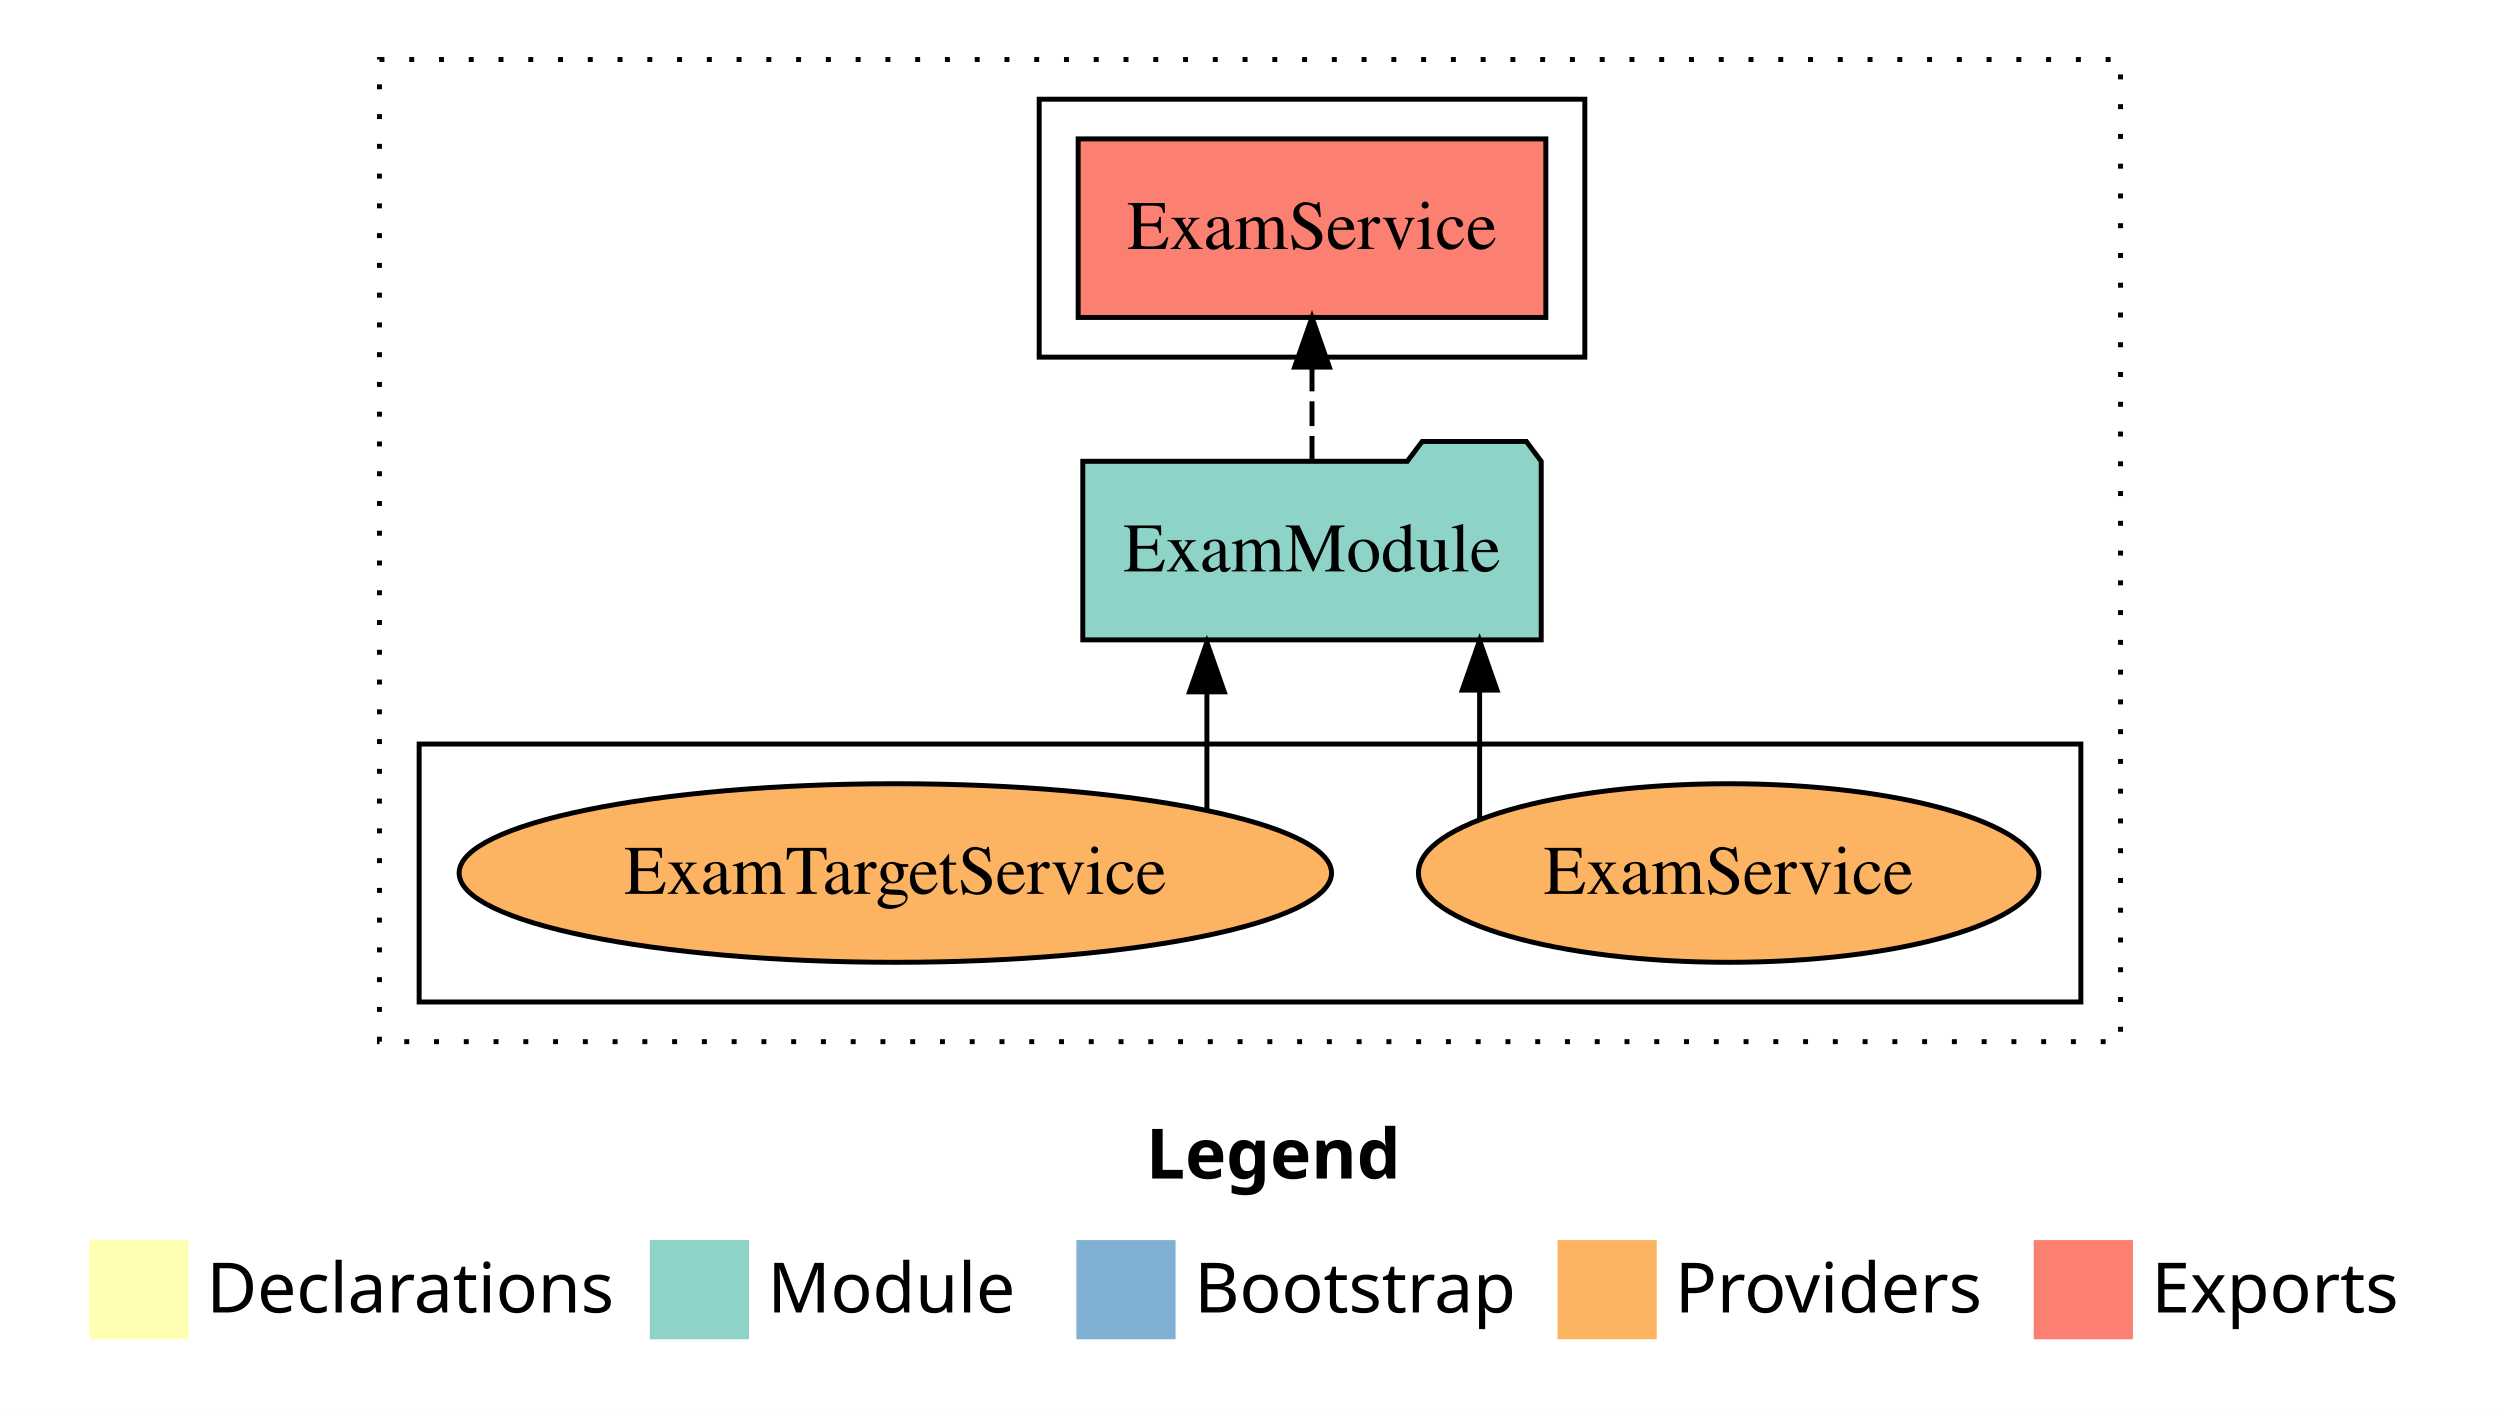
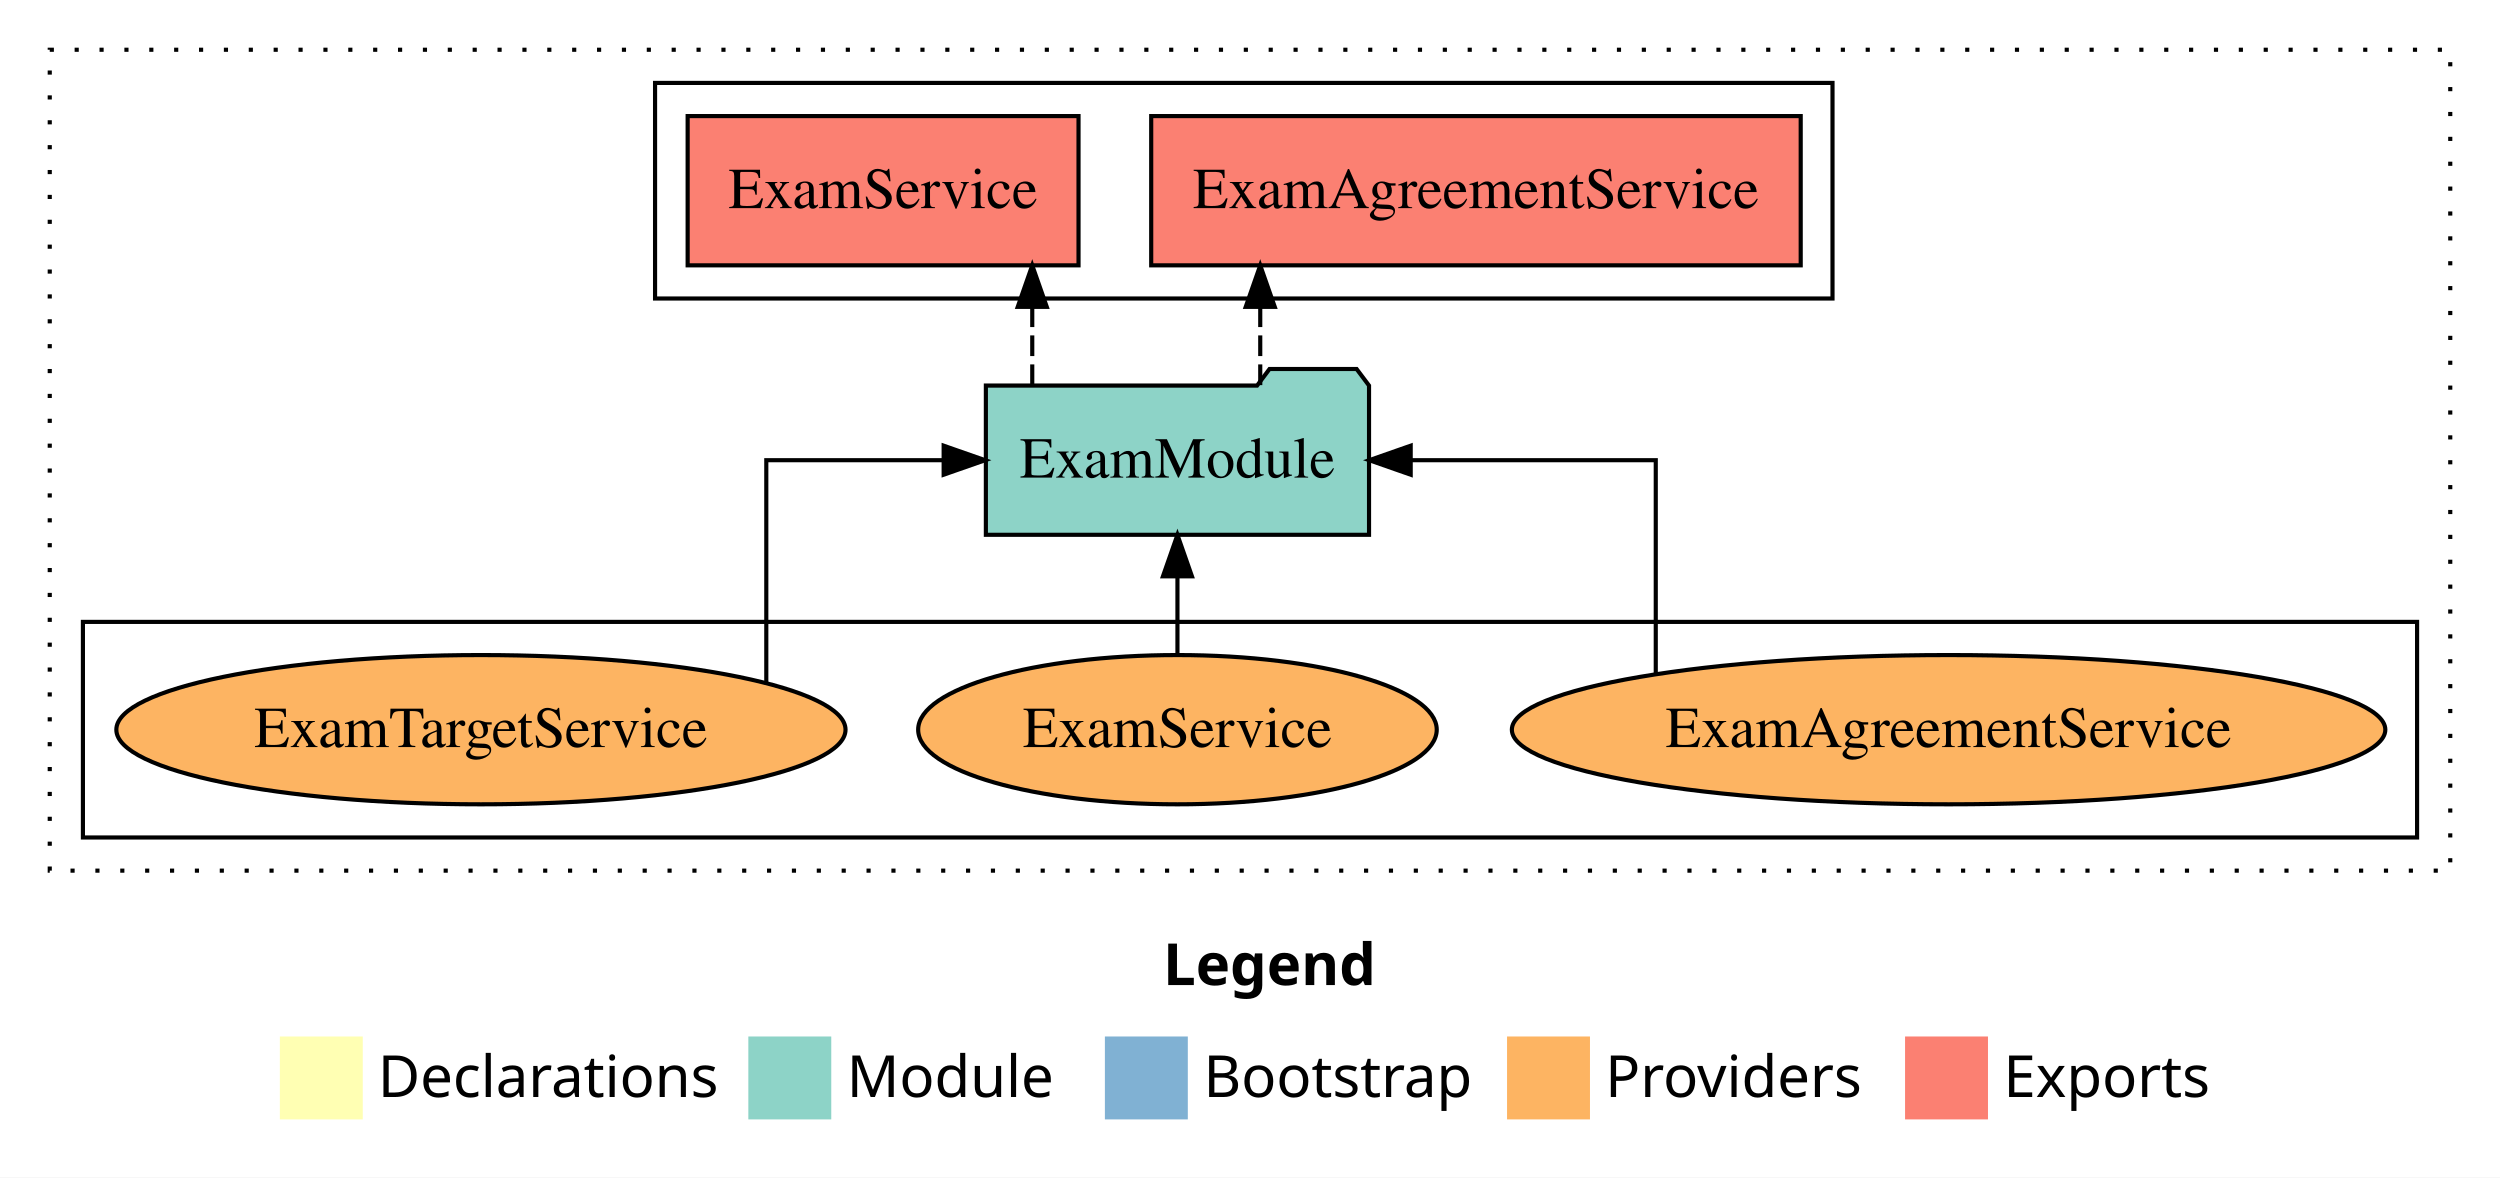
- <svg xmlns="http://www.w3.org/2000/svg" width="504pt" height="284pt" viewBox="0.00 0.00 504.00 284.00">
+ <svg xmlns="http://www.w3.org/2000/svg" width="603pt" height="284pt" viewBox="0.00 0.00 603.00 284.00">
  <g id="graph0" class="graph" transform="scale(1 1) rotate(0) translate(4 280)">
-     <polygon fill="white" stroke="transparent" points="-4,4 -4,-280 500,-280 500,4 -4,4" />
-     <text text-anchor="start" x="227.01" y="-42.4" font-family="sans-serif" font-weight="bold" font-size="14.00">Legend</text>
-     <polygon fill="#ffffb3" stroke="transparent" points="14,-10 14,-30 34,-30 34,-10 14,-10" />
-     <text text-anchor="start" x="37.63" y="-15.4" font-family="sans-serif" font-size="14.00">  Declarations</text>
-     <polygon fill="#8dd3c7" stroke="transparent" points="127,-10 127,-30 147,-30 147,-10 127,-10" />
-     <text text-anchor="start" x="150.73" y="-15.4" font-family="sans-serif" font-size="14.00">  Module</text>
-     <polygon fill="#80b1d3" stroke="transparent" points="213,-10 213,-30 233,-30 233,-10 213,-10" />
-     <text text-anchor="start" x="236.78" y="-15.4" font-family="sans-serif" font-size="14.00">  Bootstrap</text>
-     <polygon fill="#fdb462" stroke="transparent" points="310,-10 310,-30 330,-30 330,-10 310,-10" />
-     <text text-anchor="start" x="333.67" y="-15.4" font-family="sans-serif" font-size="14.00">  Providers</text>
-     <polygon fill="#fb8072" stroke="transparent" points="406,-10 406,-30 426,-30 426,-10 406,-10" />
-     <text text-anchor="start" x="429.73" y="-15.4" font-family="sans-serif" font-size="14.00">  Exports</text>
+     <polygon fill="white" stroke="transparent" points="-4,4 -4,-280 599,-280 599,4 -4,4" />
+     <text text-anchor="start" x="276.51" y="-42.4" font-family="sans-serif" font-weight="bold" font-size="14.00">Legend</text>
+     <polygon fill="#ffffb3" stroke="transparent" points="63.5,-10 63.5,-30 83.5,-30 83.5,-10 63.5,-10" />
+     <text text-anchor="start" x="87.13" y="-15.4" font-family="sans-serif" font-size="14.00">  Declarations</text>
+     <polygon fill="#8dd3c7" stroke="transparent" points="176.5,-10 176.5,-30 196.5,-30 196.5,-10 176.5,-10" />
+     <text text-anchor="start" x="200.23" y="-15.4" font-family="sans-serif" font-size="14.00">  Module</text>
+     <polygon fill="#80b1d3" stroke="transparent" points="262.5,-10 262.5,-30 282.5,-30 282.5,-10 262.5,-10" />
+     <text text-anchor="start" x="286.28" y="-15.4" font-family="sans-serif" font-size="14.00">  Bootstrap</text>
+     <polygon fill="#fdb462" stroke="transparent" points="359.5,-10 359.5,-30 379.5,-30 379.5,-10 359.5,-10" />
+     <text text-anchor="start" x="383.17" y="-15.4" font-family="sans-serif" font-size="14.00">  Providers</text>
+     <polygon fill="#fb8072" stroke="transparent" points="455.5,-10 455.5,-30 475.5,-30 475.5,-10 455.5,-10" />
+     <text text-anchor="start" x="479.23" y="-15.4" font-family="sans-serif" font-size="14.00">  Exports</text>
    <g id="clust1" class="cluster">
-       <polygon fill="none" stroke="black" stroke-dasharray="1,5" points="72.5,-70 72.5,-268 423.5,-268 423.5,-70 72.5,-70" />
+       <polygon fill="none" stroke="black" stroke-dasharray="1,5" points="8,-70 8,-268 587,-268 587,-70 8,-70" />
    </g>
    <g id="clust4" class="cluster">
-       <polygon fill="none" stroke="black" points="205.5,-208 205.5,-260 315.5,-260 315.5,-208 205.5,-208" />
+       <polygon fill="none" stroke="black" points="154,-208 154,-260 438,-260 438,-208 154,-208" />
    </g>
    <g id="clust6" class="cluster">
-       <polygon fill="none" stroke="black" points="80.5,-78 80.5,-130 415.5,-130 415.5,-78 80.5,-78" />
+       <polygon fill="none" stroke="black" points="16,-78 16,-130 579,-130 579,-78 16,-78" />
    </g>
    <g id="node1" class="node">
-       <polygon fill="#fb8072" stroke="black" points="307.64,-252 213.36,-252 213.36,-216 307.64,-216 307.64,-252" />
-       <text text-anchor="middle" x="260.5" y="-229.8" font-family="Times,serif" font-size="14.00">ExamService </text>
+       <polygon fill="#fb8072" stroke="black" points="430.33,-252 273.67,-252 273.67,-216 430.33,-216 430.33,-252" />
+       <text text-anchor="middle" x="352" y="-229.8" font-family="Times,serif" font-size="14.00">ExamAgreementService </text>
    </g>
    <g id="node2" class="node">
-       <polygon fill="#8dd3c7" stroke="black" points="306.71,-187 303.71,-191 282.71,-191 279.71,-187 214.29,-187 214.29,-151 306.71,-151 306.71,-187" />
-       <text text-anchor="middle" x="260.5" y="-164.8" font-family="Times,serif" font-size="14.00">ExamModule</text>
+       <polygon fill="#fb8072" stroke="black" points="256.14,-252 161.86,-252 161.86,-216 256.14,-216 256.14,-252" />
+       <text text-anchor="middle" x="209" y="-229.8" font-family="Times,serif" font-size="14.00">ExamService </text>
+     </g>
+     <g id="node3" class="node">
+       <polygon fill="#8dd3c7" stroke="black" points="326.21,-187 323.21,-191 302.21,-191 299.21,-187 233.79,-187 233.79,-151 326.21,-151 326.21,-187" />
+       <text text-anchor="middle" x="280" y="-164.8" font-family="Times,serif" font-size="14.00">ExamModule</text>
    </g>
    <g id="edge1" class="edge">
-       <path fill="none" stroke="black" stroke-dasharray="5,2" d="M260.5,-187.11C260.5,-187.11 260.5,-205.99 260.5,-205.99" />
-       <polygon fill="black" stroke="black" points="257,-205.99 260.5,-215.99 264,-205.99 257,-205.99" />
-     </g>
-     <g id="node3" class="node">
-       <ellipse fill="#fdb462" stroke="black" cx="344.5" cy="-104" rx="62.54" ry="18" />
-       <text text-anchor="middle" x="344.5" y="-99.8" font-family="Times,serif" font-size="14.00">ExamService</text>
+       <path fill="none" stroke="black" stroke-dasharray="5,2" d="M299.97,-187.11C299.97,-187.11 299.97,-205.99 299.97,-205.99" />
+       <polygon fill="black" stroke="black" points="296.47,-205.99 299.97,-215.99 303.47,-205.99 296.47,-205.99" />
    </g>
    <g id="edge2" class="edge">
-       <path fill="none" stroke="black" d="M294.29,-114.73C294.29,-114.73 294.29,-140.87 294.29,-140.87" />
-       <polygon fill="black" stroke="black" points="290.79,-140.87 294.29,-150.87 297.79,-140.87 290.79,-140.87" />
+       <path fill="none" stroke="black" stroke-dasharray="5,2" d="M244.98,-187.11C244.98,-187.11 244.98,-205.99 244.98,-205.99" />
+       <polygon fill="black" stroke="black" points="241.48,-205.99 244.98,-215.99 248.48,-205.99 241.48,-205.99" />
    </g>
    <g id="node4" class="node">
-       <ellipse fill="#fdb462" stroke="black" cx="176.5" cy="-104" rx="87.94" ry="18" />
-       <text text-anchor="middle" x="176.5" y="-99.8" font-family="Times,serif" font-size="14.00">ExamTargetService</text>
+       <ellipse fill="#fdb462" stroke="black" cx="466" cy="-104" rx="105.34" ry="18" />
+       <text text-anchor="middle" x="466" y="-99.8" font-family="Times,serif" font-size="14.00">ExamAgreementService</text>
    </g>
    <g id="edge3" class="edge">
-       <path fill="none" stroke="black" d="M239.31,-116.84C239.31,-116.84 239.31,-140.52 239.31,-140.52" />
-       <polygon fill="black" stroke="black" points="235.81,-140.52 239.31,-150.52 242.81,-140.52 235.81,-140.52" />
+       <path fill="none" stroke="black" d="M395.37,-117.47C395.37,-136.51 395.37,-169 395.37,-169 395.37,-169 336.26,-169 336.26,-169" />
+       <polygon fill="black" stroke="black" points="336.26,-165.5 326.26,-169 336.26,-172.5 336.26,-165.5" />
+     </g>
+     <g id="node5" class="node">
+       <ellipse fill="#fdb462" stroke="black" cx="280" cy="-104" rx="62.54" ry="18" />
+       <text text-anchor="middle" x="280" y="-99.8" font-family="Times,serif" font-size="14.00">ExamService</text>
+     </g>
+     <g id="edge4" class="edge">
+       <path fill="none" stroke="black" d="M280,-122.11C280,-122.11 280,-140.99 280,-140.99" />
+       <polygon fill="black" stroke="black" points="276.5,-140.99 280,-150.99 283.5,-140.99 276.5,-140.99" />
+     </g>
+     <g id="node6" class="node">
+       <ellipse fill="#fdb462" stroke="black" cx="112" cy="-104" rx="87.94" ry="18" />
+       <text text-anchor="middle" x="112" y="-99.8" font-family="Times,serif" font-size="14.00">ExamTargetService</text>
+     </g>
+     <g id="edge5" class="edge">
+       <path fill="none" stroke="black" d="M180.83,-115.32C180.83,-133.95 180.83,-169 180.83,-169 180.83,-169 223.61,-169 223.61,-169" />
+       <polygon fill="black" stroke="black" points="223.61,-172.5 233.61,-169 223.61,-165.5 223.61,-172.5" />
    </g>
  </g>
</svg>
